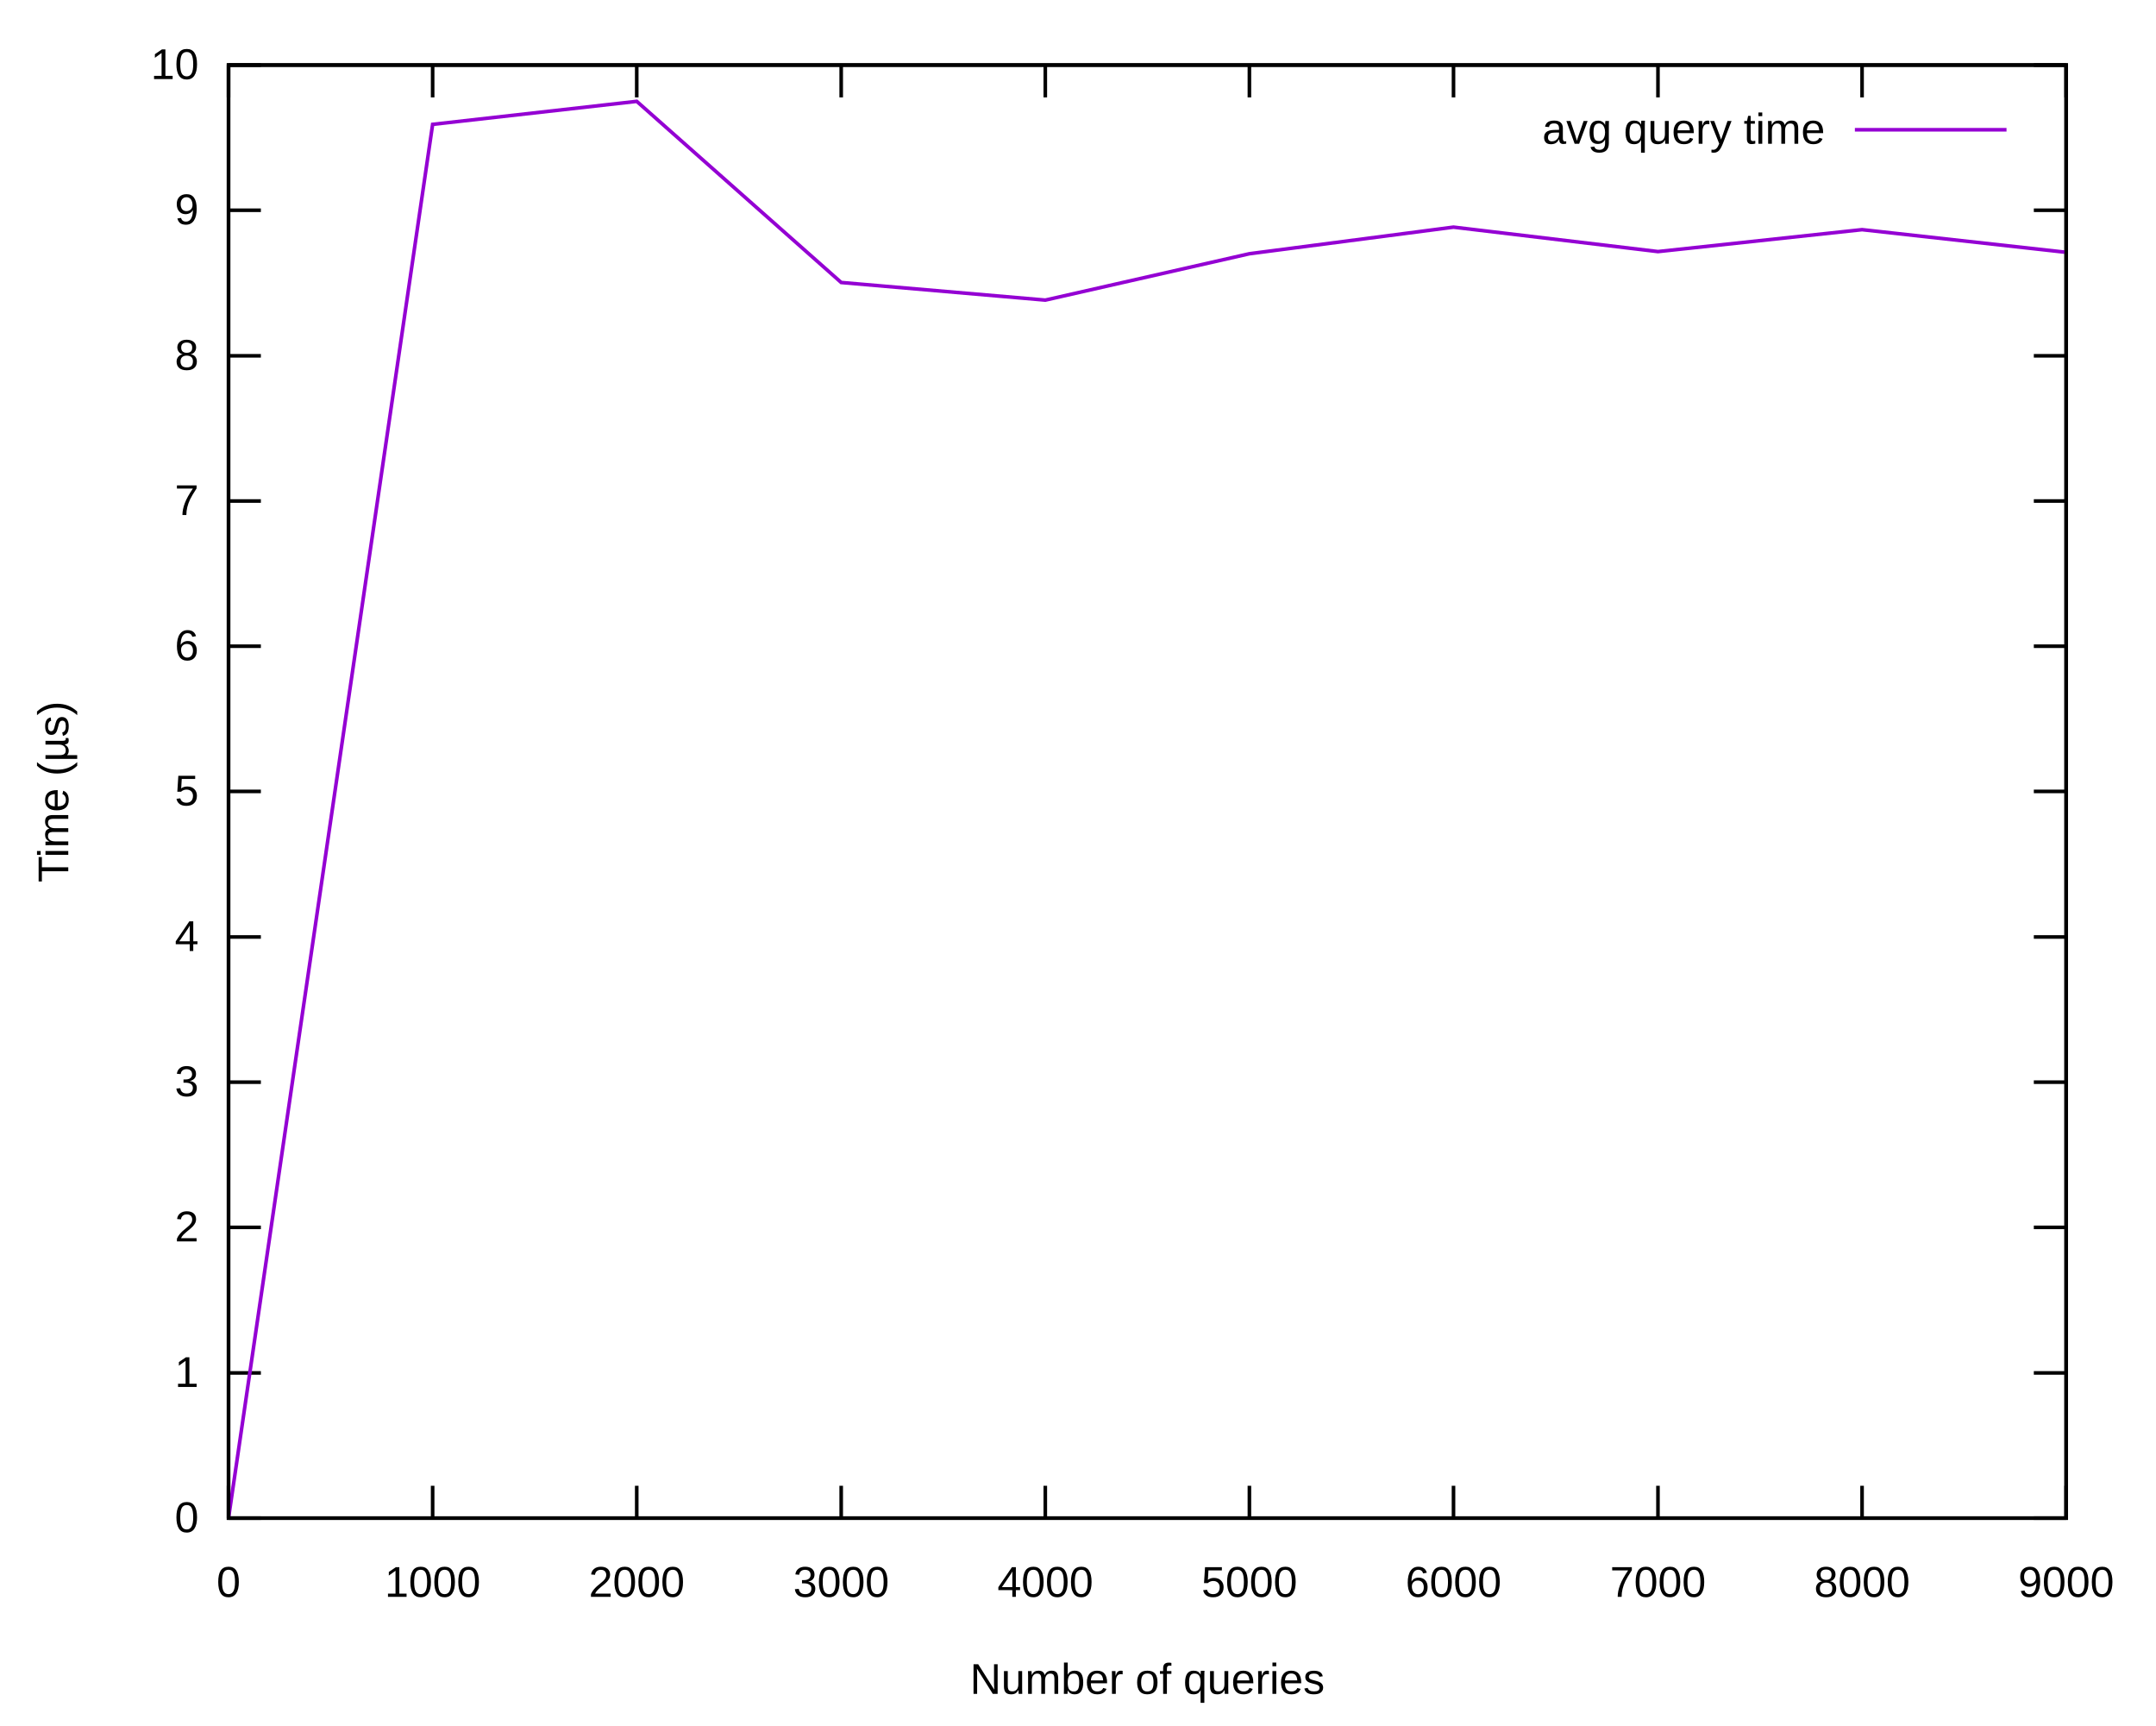
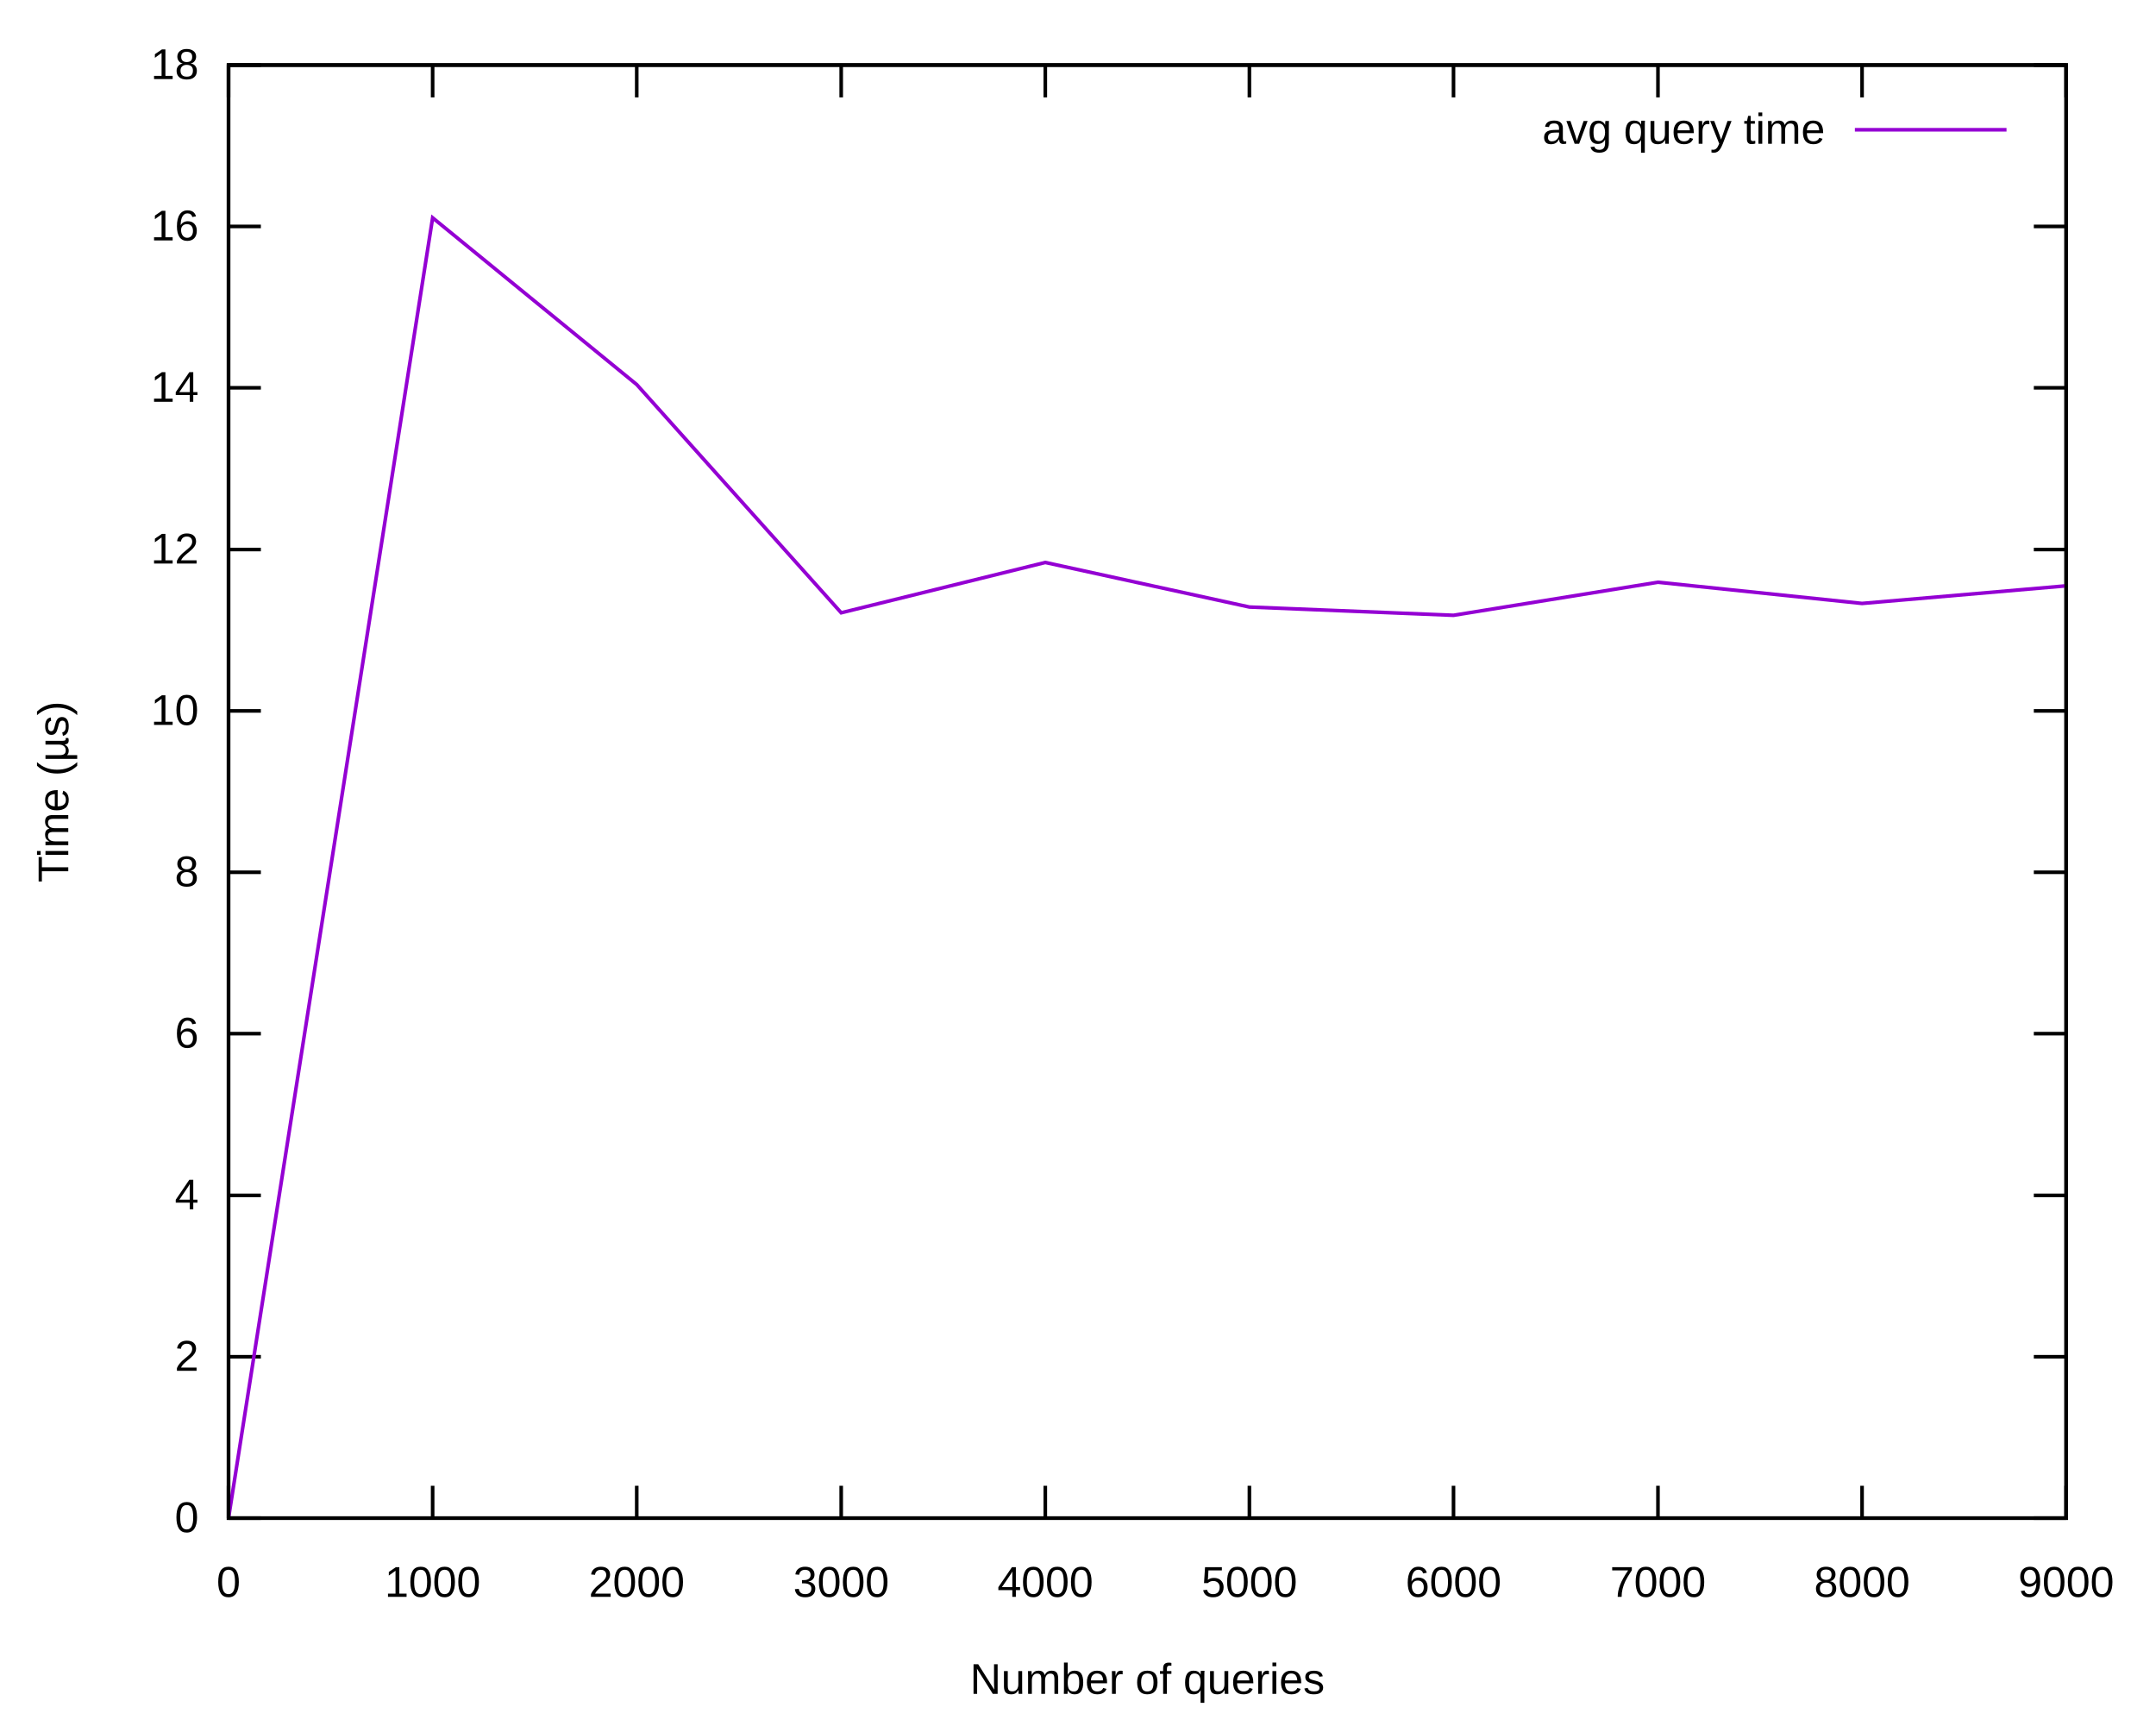
<svg xmlns="http://www.w3.org/2000/svg" xmlns:xlink="http://www.w3.org/1999/xlink" width="600" height="480" viewBox="0 0 600 480">
  <g id="gnuplot_canvas">
    <rect x="0" y="0" width="600" height="480" fill="none" />
    <defs>
      <circle id="gpDot" r="0.5" stroke-width="0.5" stroke="currentColor" />
      <path id="gpPt0" stroke-width="0.222" stroke="currentColor" d="M-1,0 h2 M0,-1 v2" />
      <path id="gpPt1" stroke-width="0.222" stroke="currentColor" d="M-1,-1 L1,1 M1,-1 L-1,1" />
      <path id="gpPt2" stroke-width="0.222" stroke="currentColor" d="M-1,0 L1,0 M0,-1 L0,1 M-1,-1 L1,1 M-1,1 L1,-1" />
      <rect id="gpPt3" stroke-width="0.222" stroke="currentColor" x="-1" y="-1" width="2" height="2" />
      <rect id="gpPt4" stroke-width="0.222" stroke="currentColor" fill="currentColor" x="-1" y="-1" width="2" height="2" />
      <circle id="gpPt5" stroke-width="0.222" stroke="currentColor" cx="0" cy="0" r="1" />
      <use xlink:href="#gpPt5" id="gpPt6" fill="currentColor" stroke="none" />
      <path id="gpPt7" stroke-width="0.222" stroke="currentColor" d="M0,-1.33 L-1.33,0.67 L1.33,0.67 z" />
      <use xlink:href="#gpPt7" id="gpPt8" fill="currentColor" stroke="none" />
      <use xlink:href="#gpPt7" id="gpPt9" stroke="currentColor" transform="rotate(180)" />
      <use xlink:href="#gpPt9" id="gpPt10" fill="currentColor" stroke="none" />
      <use xlink:href="#gpPt3" id="gpPt11" stroke="currentColor" transform="rotate(45)" />
      <use xlink:href="#gpPt11" id="gpPt12" fill="currentColor" stroke="none" />
      <path id="gpPt13" stroke-width="0.222" stroke="currentColor" d="M0,1.330 L1.265,0.411 L0.782,-1.067 L-0.782,-1.076 L-1.265,0.411 z" />
      <use xlink:href="#gpPt13" id="gpPt14" fill="currentColor" stroke="none" />
      <filter id="textbox" filterUnits="objectBoundingBox" x="0" y="0" height="1" width="1">
        <feFlood flood-color="white" flood-opacity="1" result="bgnd" />
        <feComposite in="SourceGraphic" in2="bgnd" operator="atop" />
      </filter>
      <filter id="greybox" filterUnits="objectBoundingBox" x="0" y="0" height="1" width="1">
        <feFlood flood-color="lightgrey" flood-opacity="1" result="grey" />
        <feComposite in="SourceGraphic" in2="grey" operator="atop" />
      </filter>
    </defs>
    <g fill="none" color="white" stroke="currentColor" stroke-width="1.00" stroke-linecap="butt" stroke-linejoin="miter">
</g>
    <g fill="none" color="black" stroke="currentColor" stroke-width="1.00" stroke-linecap="butt" stroke-linejoin="miter">
      <path stroke="black" d="M63.6,422.4 L72.6,422.4 M575.0,422.4 L566.0,422.4  " />
      <g transform="translate(55.3,426.3)" stroke="none" fill="black" font-family="Arial" font-size="12.00" text-anchor="end">
        <text>
          <tspan font-family="Arial"> 0</tspan>
        </text>
      </g>
    </g>
    <g fill="none" color="black" stroke="currentColor" stroke-width="1.00" stroke-linecap="butt" stroke-linejoin="miter">
-       <path stroke="black" d="M63.6,382.0 L72.6,382.0 M575.0,382.0 L566.0,382.0  " />
-       <g transform="translate(55.3,385.9)" stroke="none" fill="black" font-family="Arial" font-size="12.00" text-anchor="end">
-         <text>
-           <tspan font-family="Arial"> 1</tspan>
-         </text>
-       </g>
-     </g>
-     <g fill="none" color="black" stroke="currentColor" stroke-width="1.00" stroke-linecap="butt" stroke-linejoin="miter">
-       <path stroke="black" d="M63.6,341.5 L72.6,341.5 M575.0,341.5 L566.0,341.5  " />
-       <g transform="translate(55.3,345.4)" stroke="none" fill="black" font-family="Arial" font-size="12.00" text-anchor="end">
+       <path stroke="black" d="M63.6,377.5 L72.6,377.5 M575.0,377.5 L566.0,377.5  " />
+       <g transform="translate(55.3,381.4)" stroke="none" fill="black" font-family="Arial" font-size="12.00" text-anchor="end">
        <text>
          <tspan font-family="Arial"> 2</tspan>
        </text>
      </g>
    </g>
    <g fill="none" color="black" stroke="currentColor" stroke-width="1.00" stroke-linecap="butt" stroke-linejoin="miter">
-       <path stroke="black" d="M63.6,301.1 L72.6,301.1 M575.0,301.1 L566.0,301.1  " />
-       <g transform="translate(55.3,305.0)" stroke="none" fill="black" font-family="Arial" font-size="12.00" text-anchor="end">
-         <text>
-           <tspan font-family="Arial"> 3</tspan>
-         </text>
-       </g>
-     </g>
-     <g fill="none" color="black" stroke="currentColor" stroke-width="1.00" stroke-linecap="butt" stroke-linejoin="miter">
-       <path stroke="black" d="M63.6,260.7 L72.6,260.7 M575.0,260.7 L566.0,260.7  " />
-       <g transform="translate(55.3,264.6)" stroke="none" fill="black" font-family="Arial" font-size="12.00" text-anchor="end">
+       <path stroke="black" d="M63.6,332.6 L72.6,332.6 M575.0,332.6 L566.0,332.6  " />
+       <g transform="translate(55.3,336.5)" stroke="none" fill="black" font-family="Arial" font-size="12.00" text-anchor="end">
        <text>
          <tspan font-family="Arial"> 4</tspan>
        </text>
      </g>
    </g>
    <g fill="none" color="black" stroke="currentColor" stroke-width="1.00" stroke-linecap="butt" stroke-linejoin="miter">
-       <path stroke="black" d="M63.6,220.2 L72.6,220.2 M575.0,220.2 L566.0,220.2  " />
-       <g transform="translate(55.3,224.1)" stroke="none" fill="black" font-family="Arial" font-size="12.00" text-anchor="end">
-         <text>
-           <tspan font-family="Arial"> 5</tspan>
-         </text>
-       </g>
-     </g>
-     <g fill="none" color="black" stroke="currentColor" stroke-width="1.00" stroke-linecap="butt" stroke-linejoin="miter">
-       <path stroke="black" d="M63.6,179.8 L72.6,179.8 M575.0,179.8 L566.0,179.8  " />
-       <g transform="translate(55.3,183.7)" stroke="none" fill="black" font-family="Arial" font-size="12.00" text-anchor="end">
+       <path stroke="black" d="M63.6,287.6 L72.6,287.6 M575.0,287.6 L566.0,287.6  " />
+       <g transform="translate(55.3,291.5)" stroke="none" fill="black" font-family="Arial" font-size="12.00" text-anchor="end">
        <text>
          <tspan font-family="Arial"> 6</tspan>
        </text>
      </g>
    </g>
    <g fill="none" color="black" stroke="currentColor" stroke-width="1.00" stroke-linecap="butt" stroke-linejoin="miter">
-       <path stroke="black" d="M63.6,139.4 L72.6,139.4 M575.0,139.4 L566.0,139.4  " />
-       <g transform="translate(55.3,143.3)" stroke="none" fill="black" font-family="Arial" font-size="12.00" text-anchor="end">
-         <text>
-           <tspan font-family="Arial"> 7</tspan>
-         </text>
-       </g>
-     </g>
-     <g fill="none" color="black" stroke="currentColor" stroke-width="1.00" stroke-linecap="butt" stroke-linejoin="miter">
-       <path stroke="black" d="M63.6,99.0 L72.6,99.0 M575.0,99.0 L566.0,99.0  " />
-       <g transform="translate(55.3,102.9)" stroke="none" fill="black" font-family="Arial" font-size="12.00" text-anchor="end">
+       <path stroke="black" d="M63.6,242.7 L72.6,242.7 M575.0,242.7 L566.0,242.7  " />
+       <g transform="translate(55.3,246.6)" stroke="none" fill="black" font-family="Arial" font-size="12.00" text-anchor="end">
        <text>
          <tspan font-family="Arial"> 8</tspan>
        </text>
      </g>
    </g>
    <g fill="none" color="black" stroke="currentColor" stroke-width="1.00" stroke-linecap="butt" stroke-linejoin="miter">
-       <path stroke="black" d="M63.6,58.5 L72.6,58.5 M575.0,58.5 L566.0,58.5  " />
-       <g transform="translate(55.3,62.4)" stroke="none" fill="black" font-family="Arial" font-size="12.00" text-anchor="end">
-         <text>
-           <tspan font-family="Arial"> 9</tspan>
+       <path stroke="black" d="M63.6,197.8 L72.6,197.8 M575.0,197.8 L566.0,197.8  " />
+       <g transform="translate(55.3,201.7)" stroke="none" fill="black" font-family="Arial" font-size="12.00" text-anchor="end">
+         <text>
+           <tspan font-family="Arial"> 10</tspan>
+         </text>
+       </g>
+     </g>
+     <g fill="none" color="black" stroke="currentColor" stroke-width="1.00" stroke-linecap="butt" stroke-linejoin="miter">
+       <path stroke="black" d="M63.6,152.9 L72.6,152.9 M575.0,152.9 L566.0,152.9  " />
+       <g transform="translate(55.3,156.8)" stroke="none" fill="black" font-family="Arial" font-size="12.00" text-anchor="end">
+         <text>
+           <tspan font-family="Arial"> 12</tspan>
+         </text>
+       </g>
+     </g>
+     <g fill="none" color="black" stroke="currentColor" stroke-width="1.00" stroke-linecap="butt" stroke-linejoin="miter">
+       <path stroke="black" d="M63.6,107.9 L72.6,107.9 M575.0,107.9 L566.0,107.9  " />
+       <g transform="translate(55.3,111.8)" stroke="none" fill="black" font-family="Arial" font-size="12.00" text-anchor="end">
+         <text>
+           <tspan font-family="Arial"> 14</tspan>
+         </text>
+       </g>
+     </g>
+     <g fill="none" color="black" stroke="currentColor" stroke-width="1.00" stroke-linecap="butt" stroke-linejoin="miter">
+       <path stroke="black" d="M63.6,63.0 L72.6,63.0 M575.0,63.0 L566.0,63.0  " />
+       <g transform="translate(55.3,66.9)" stroke="none" fill="black" font-family="Arial" font-size="12.00" text-anchor="end">
+         <text>
+           <tspan font-family="Arial"> 16</tspan>
        </text>
      </g>
    </g>
    <g fill="none" color="black" stroke="currentColor" stroke-width="1.00" stroke-linecap="butt" stroke-linejoin="miter">
      <path stroke="black" d="M63.6,18.1 L72.6,18.1 M575.0,18.1 L566.0,18.1  " />
      <g transform="translate(55.3,22.0)" stroke="none" fill="black" font-family="Arial" font-size="12.00" text-anchor="end">
        <text>
-           <tspan font-family="Arial"> 10</tspan>
+           <tspan font-family="Arial"> 18</tspan>
        </text>
      </g>
    </g>
    <g fill="none" color="black" stroke="currentColor" stroke-width="1.00" stroke-linecap="butt" stroke-linejoin="miter">
      <path stroke="black" d="M63.6,422.4 L63.6,413.4 M63.6,18.1 L63.6,27.1  " />
      <g transform="translate(63.6,444.3)" stroke="none" fill="black" font-family="Arial" font-size="12.00" text-anchor="middle">
        <text>
          <tspan font-family="Arial"> 0</tspan>
        </text>
      </g>
    </g>
    <g fill="none" color="black" stroke="currentColor" stroke-width="1.00" stroke-linecap="butt" stroke-linejoin="miter">
      <path stroke="black" d="M120.4,422.4 L120.4,413.4 M120.4,18.1 L120.4,27.1  " />
      <g transform="translate(120.4,444.3)" stroke="none" fill="black" font-family="Arial" font-size="12.00" text-anchor="middle">
        <text>
          <tspan font-family="Arial"> 1000</tspan>
        </text>
      </g>
    </g>
    <g fill="none" color="black" stroke="currentColor" stroke-width="1.00" stroke-linecap="butt" stroke-linejoin="miter">
      <path stroke="black" d="M177.2,422.4 L177.2,413.4 M177.2,18.1 L177.2,27.1  " />
      <g transform="translate(177.2,444.3)" stroke="none" fill="black" font-family="Arial" font-size="12.00" text-anchor="middle">
        <text>
          <tspan font-family="Arial"> 2000</tspan>
        </text>
      </g>
    </g>
    <g fill="none" color="black" stroke="currentColor" stroke-width="1.00" stroke-linecap="butt" stroke-linejoin="miter">
      <path stroke="black" d="M234.1,422.4 L234.1,413.4 M234.1,18.1 L234.1,27.1  " />
      <g transform="translate(234.1,444.3)" stroke="none" fill="black" font-family="Arial" font-size="12.00" text-anchor="middle">
        <text>
          <tspan font-family="Arial"> 3000</tspan>
        </text>
      </g>
    </g>
    <g fill="none" color="black" stroke="currentColor" stroke-width="1.00" stroke-linecap="butt" stroke-linejoin="miter">
      <path stroke="black" d="M290.9,422.4 L290.9,413.4 M290.9,18.1 L290.9,27.1  " />
      <g transform="translate(290.9,444.3)" stroke="none" fill="black" font-family="Arial" font-size="12.00" text-anchor="middle">
        <text>
          <tspan font-family="Arial"> 4000</tspan>
        </text>
      </g>
    </g>
    <g fill="none" color="black" stroke="currentColor" stroke-width="1.00" stroke-linecap="butt" stroke-linejoin="miter">
      <path stroke="black" d="M347.7,422.4 L347.7,413.4 M347.7,18.1 L347.7,27.1  " />
      <g transform="translate(347.7,444.3)" stroke="none" fill="black" font-family="Arial" font-size="12.00" text-anchor="middle">
        <text>
          <tspan font-family="Arial"> 5000</tspan>
        </text>
      </g>
    </g>
    <g fill="none" color="black" stroke="currentColor" stroke-width="1.00" stroke-linecap="butt" stroke-linejoin="miter">
      <path stroke="black" d="M404.5,422.4 L404.5,413.4 M404.5,18.1 L404.5,27.1  " />
      <g transform="translate(404.5,444.3)" stroke="none" fill="black" font-family="Arial" font-size="12.00" text-anchor="middle">
        <text>
          <tspan font-family="Arial"> 6000</tspan>
        </text>
      </g>
    </g>
    <g fill="none" color="black" stroke="currentColor" stroke-width="1.00" stroke-linecap="butt" stroke-linejoin="miter">
      <path stroke="black" d="M461.4,422.4 L461.4,413.4 M461.4,18.1 L461.4,27.1  " />
      <g transform="translate(461.4,444.3)" stroke="none" fill="black" font-family="Arial" font-size="12.00" text-anchor="middle">
        <text>
          <tspan font-family="Arial"> 7000</tspan>
        </text>
      </g>
    </g>
    <g fill="none" color="black" stroke="currentColor" stroke-width="1.00" stroke-linecap="butt" stroke-linejoin="miter">
      <path stroke="black" d="M518.2,422.4 L518.2,413.4 M518.2,18.1 L518.2,27.1  " />
      <g transform="translate(518.2,444.3)" stroke="none" fill="black" font-family="Arial" font-size="12.00" text-anchor="middle">
        <text>
          <tspan font-family="Arial"> 8000</tspan>
        </text>
      </g>
    </g>
    <g fill="none" color="black" stroke="currentColor" stroke-width="1.00" stroke-linecap="butt" stroke-linejoin="miter">
      <path stroke="black" d="M575.0,422.4 L575.0,413.4 M575.0,18.1 L575.0,27.1  " />
      <g transform="translate(575.0,444.3)" stroke="none" fill="black" font-family="Arial" font-size="12.00" text-anchor="middle">
        <text>
          <tspan font-family="Arial"> 9000</tspan>
        </text>
      </g>
    </g>
    <g fill="none" color="black" stroke="currentColor" stroke-width="1.00" stroke-linecap="butt" stroke-linejoin="miter">
</g>
    <g fill="none" color="black" stroke="currentColor" stroke-width="1.00" stroke-linecap="butt" stroke-linejoin="miter">
      <path stroke="black" d="M63.6,18.1 L63.6,422.4 L575.0,422.4 L575.0,18.1 L63.6,18.1 Z  " />
    </g>
    <g fill="none" color="black" stroke="currentColor" stroke-width="1.00" stroke-linecap="butt" stroke-linejoin="miter">
      <g transform="translate(19.0,220.3) rotate(270)" stroke="none" fill="black" font-family="Arial" font-size="12.00" text-anchor="middle">
        <text>
          <tspan font-family="Arial">Time (µs)</tspan>
        </text>
      </g>
    </g>
    <g fill="none" color="black" stroke="currentColor" stroke-width="1.00" stroke-linecap="butt" stroke-linejoin="miter">
      <g transform="translate(319.3,471.3)" stroke="none" fill="black" font-family="Arial" font-size="12.00" text-anchor="middle">
        <text>
          <tspan font-family="Arial">Number of queries</tspan>
        </text>
      </g>
    </g>
    <g fill="none" color="black" stroke="currentColor" stroke-width="1.00" stroke-linecap="butt" stroke-linejoin="miter">
</g>
    <g id="gnuplot_plot_1">
      <g fill="none" color="black" stroke="currentColor" stroke-width="1.00" stroke-linecap="butt" stroke-linejoin="miter">
        <g transform="translate(507.9,40.0)" stroke="none" fill="black" font-family="Arial" font-size="12.00" text-anchor="end">
          <text>
            <tspan font-family="Arial">avg query time</tspan>
          </text>
        </g>
      </g>
      <g fill="none" color="black" stroke="currentColor" stroke-width="1.00" stroke-linecap="butt" stroke-linejoin="miter">
-         <path stroke="rgb(148,   0, 211)" d="M516.2,36.1 L558.4,36.1 M63.6,422.4 L120.4,34.6 L177.2,28.2 L234.1,78.6 L290.9,83.5 L347.7,70.6   L404.5,63.2 L461.4,70.0 L518.2,63.9 L575.0,70.2  " />
+         <path stroke="rgb(148,   0, 211)" d="M516.2,36.1 L558.4,36.1 M63.6,422.4 L120.4,60.6 L177.2,107.0 L234.1,170.5 L290.9,156.5 L347.7,168.9   L404.5,171.2 L461.4,162.0 L518.2,167.9 L575.0,163.0  " />
      </g>
    </g>
    <g fill="none" color="white" stroke="rgb(148,   0, 211)" stroke-width="2.00" stroke-linecap="butt" stroke-linejoin="miter">
</g>
    <g fill="none" color="black" stroke="currentColor" stroke-width="2.00" stroke-linecap="butt" stroke-linejoin="miter">
</g>
    <g fill="none" color="black" stroke="black" stroke-width="1.00" stroke-linecap="butt" stroke-linejoin="miter">
</g>
    <g fill="none" color="black" stroke="currentColor" stroke-width="1.00" stroke-linecap="butt" stroke-linejoin="miter">
      <path stroke="black" d="M63.6,18.1 L63.6,422.4 L575.0,422.4 L575.0,18.1 L63.6,18.1 Z  " />
    </g>
    <g fill="none" color="black" stroke="currentColor" stroke-width="1.00" stroke-linecap="butt" stroke-linejoin="miter">
</g>
  </g>
</svg>
